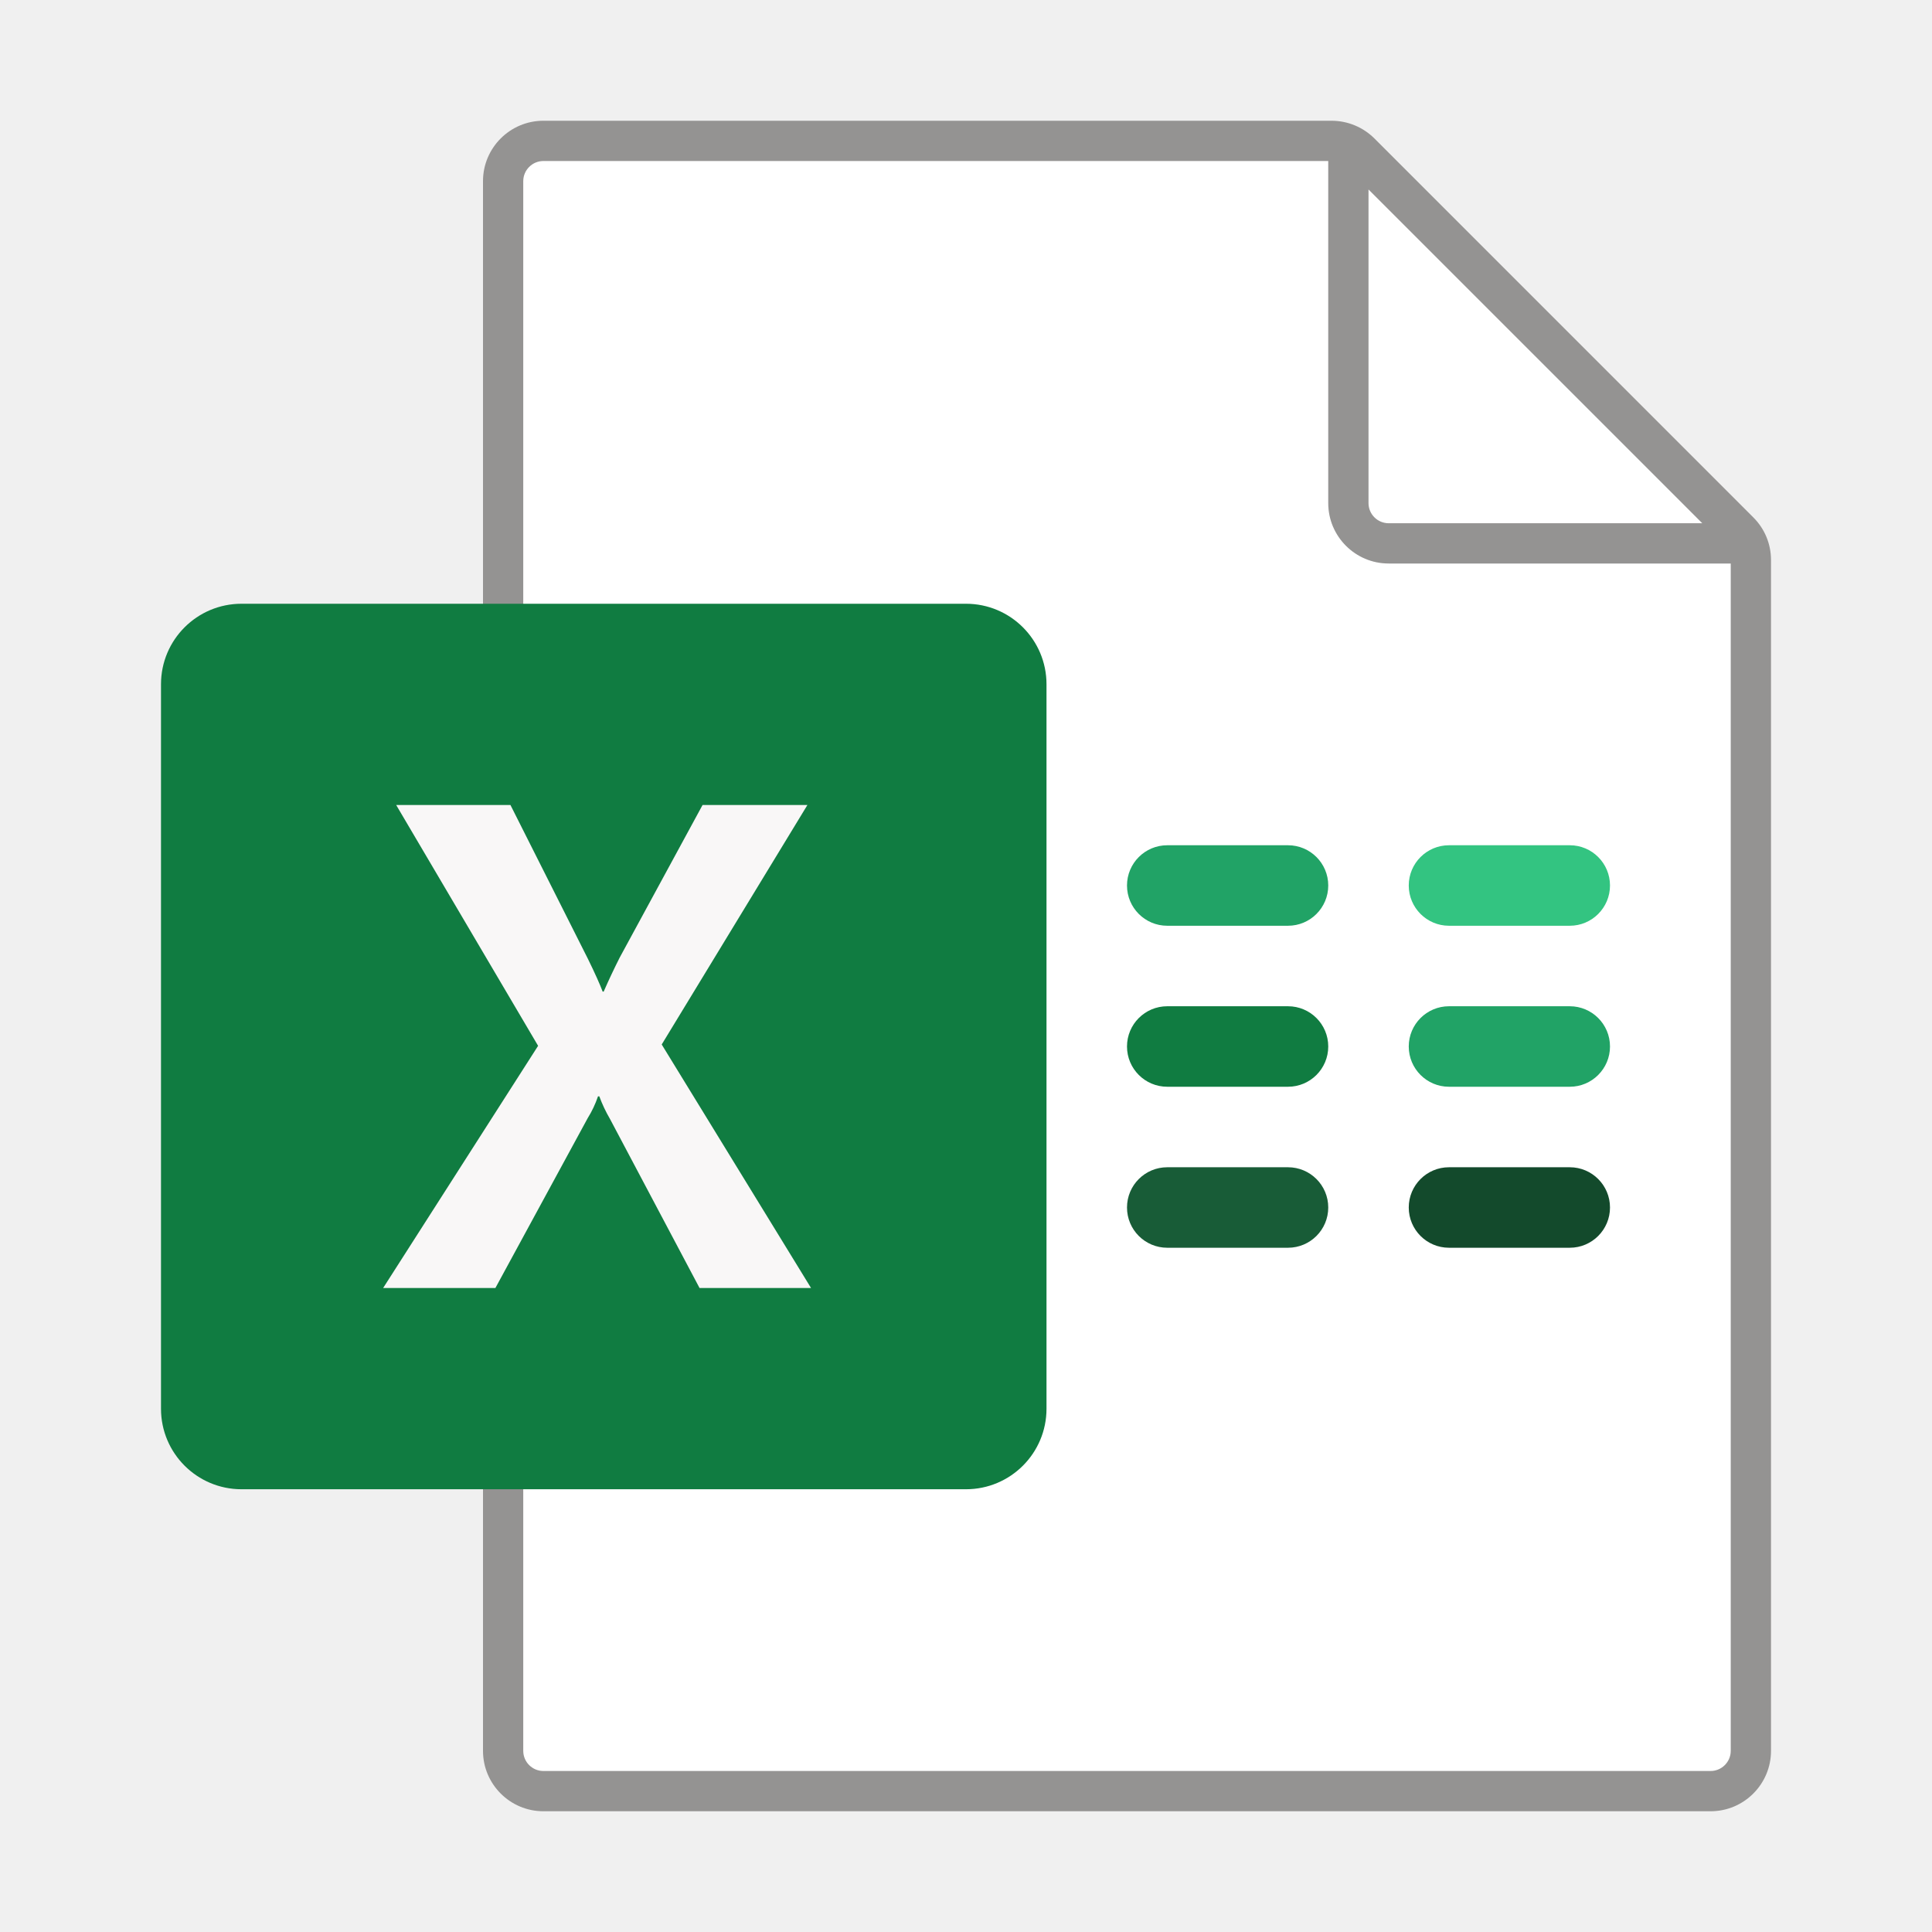
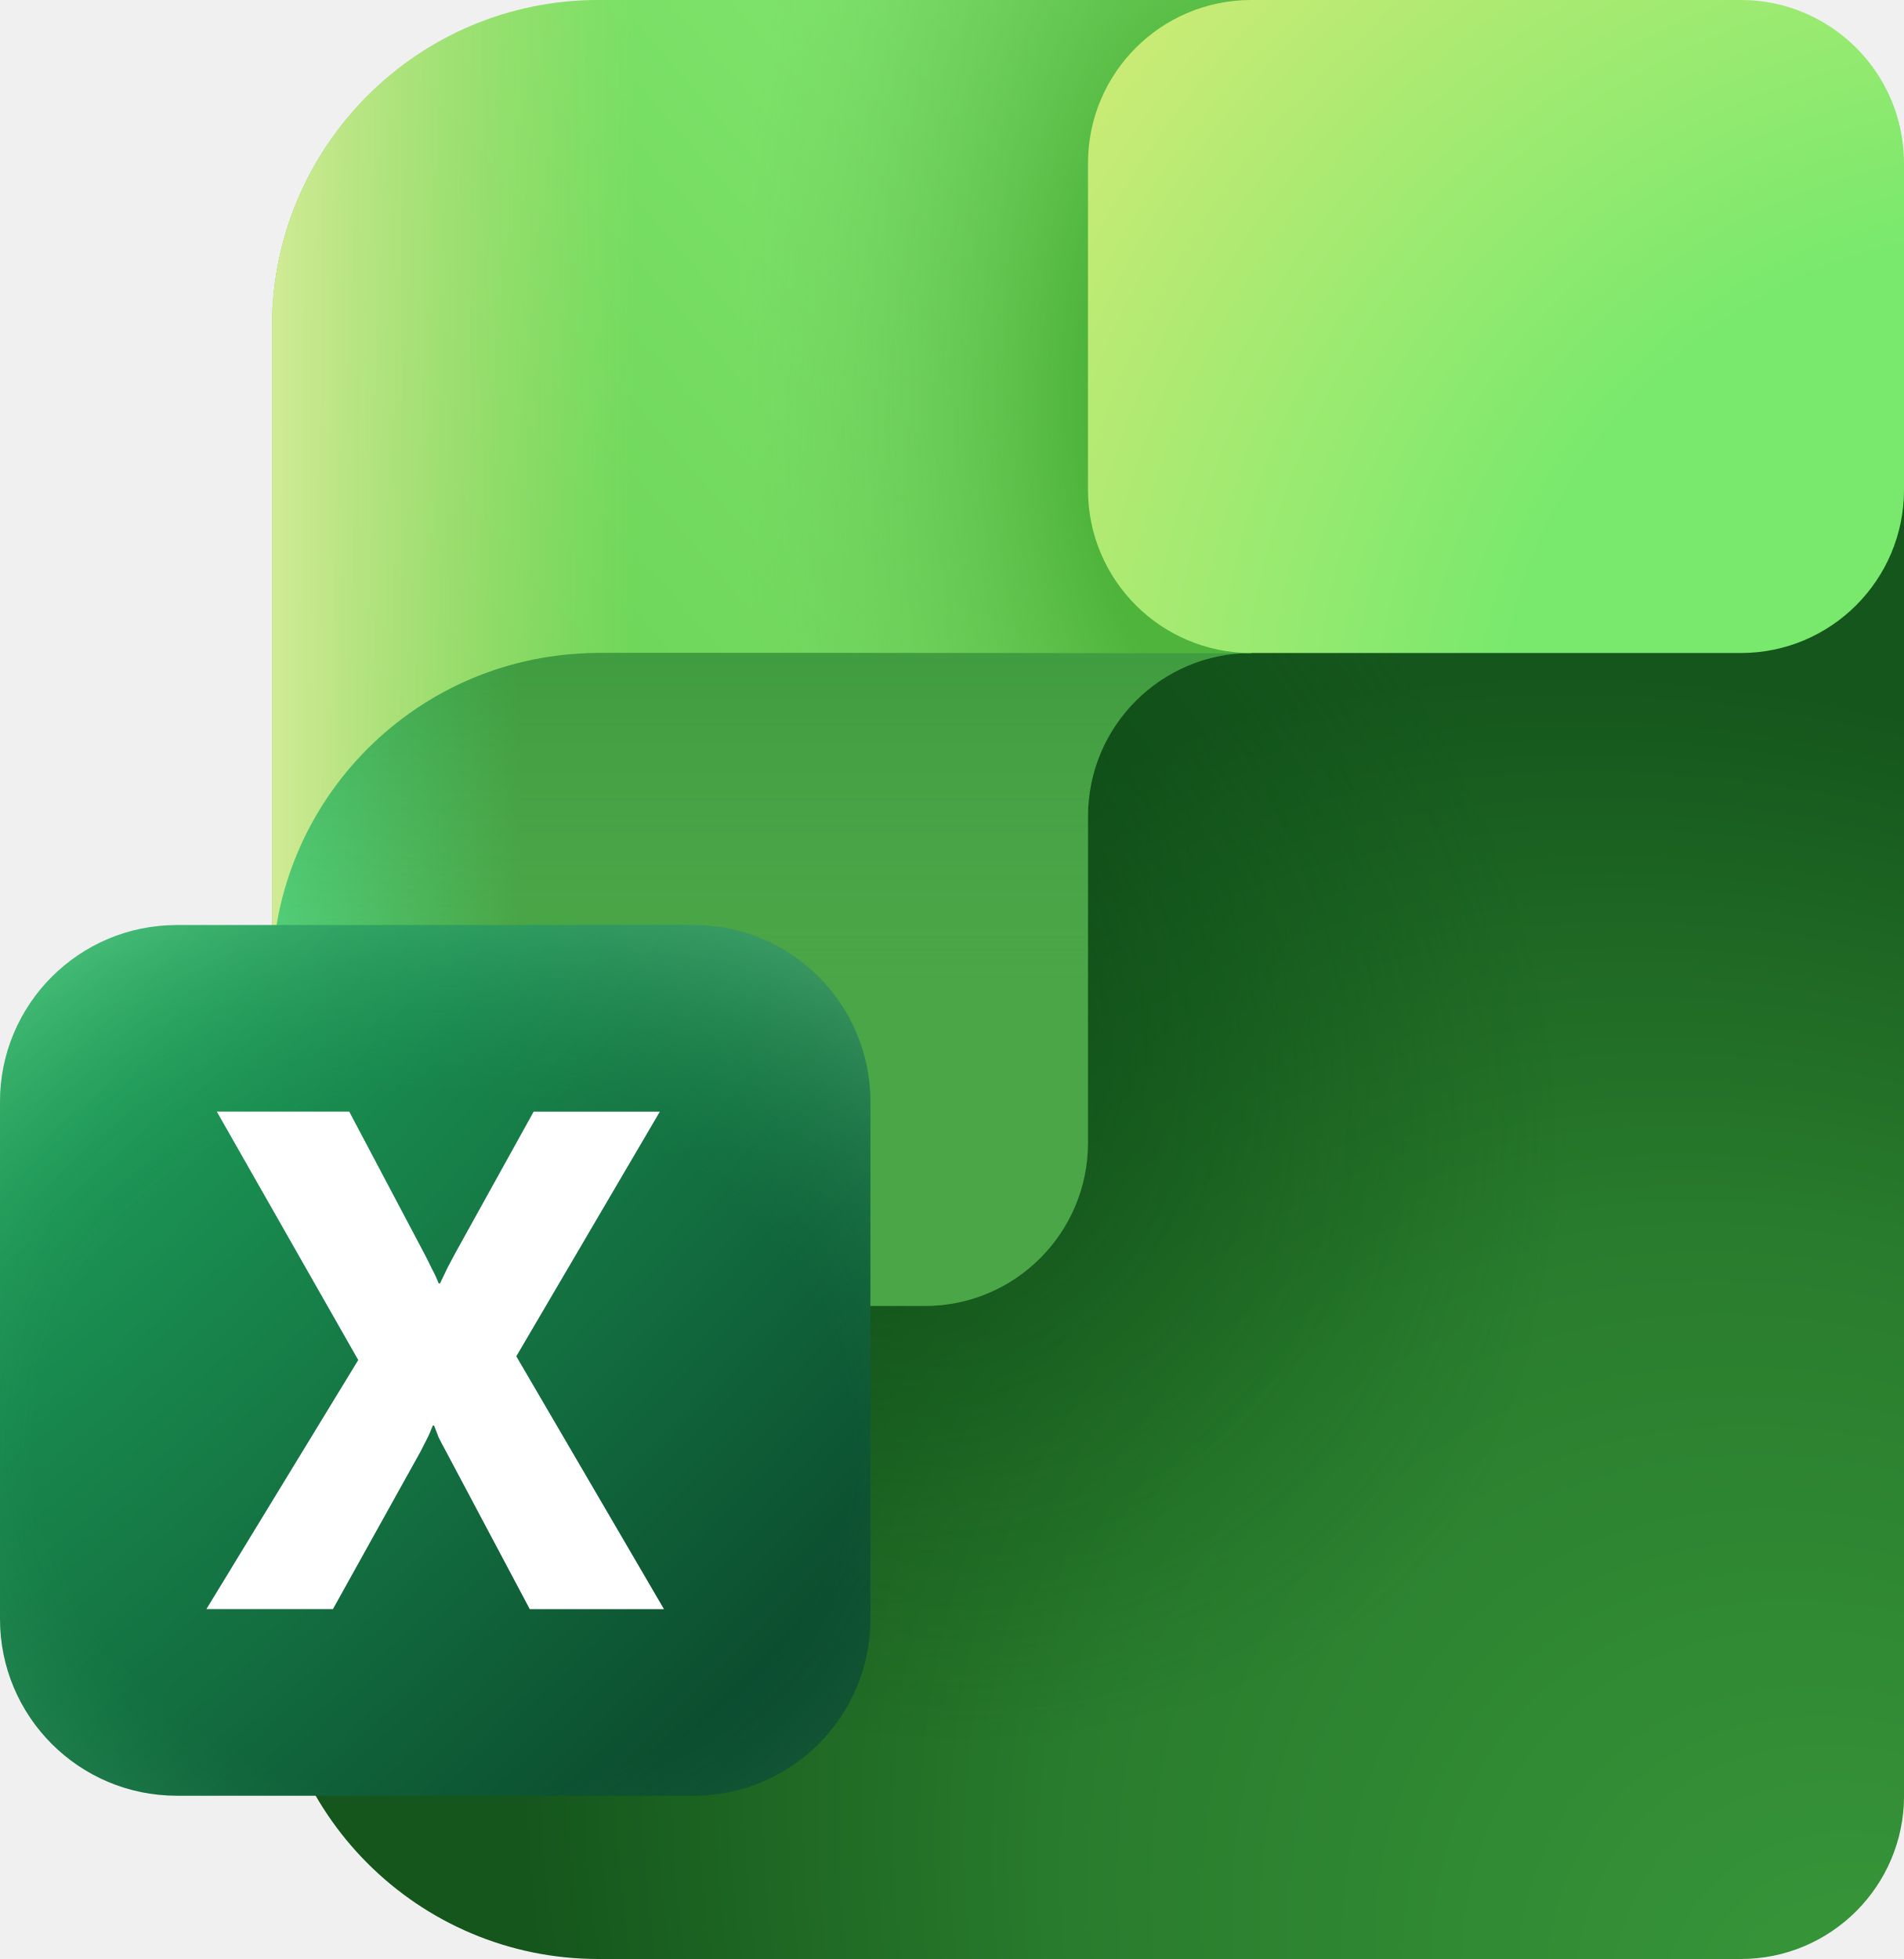
- <svg xmlns="http://www.w3.org/2000/svg" fill="none" viewBox="0 0 48 48">
-   <path fill="#fff" d="M13.5 44h29c.275 0 .5-.225.5-.5V14h-8.5c-.827 0-1.5-.673-1.5-1.5V4H13.5c-.275 0-.5.225-.5.5v39c0 .275.225.5.5.5z" />
-   <path fill="#fff" d="M42.293 13 34 4.707V12.5c0 .275.225.5.5.5h7.793z" />
-   <path fill="#605E5C" fill-rule="evenodd" d="m43.56 12.854-9.414-9.415A1.51 1.51 0 0 0 33.086 3H13.5c-.827 0-1.5.673-1.5 1.5v39c0 .827.673 1.5 1.5 1.5h29c.827 0 1.5-.673 1.5-1.5V13.914c0-.4-.156-.777-.44-1.06zM34 4.707 42.293 13H34.5a.501.501 0 0 1-.5-.5V4.707zM13.5 44h29c.275 0 .5-.225.5-.5V14h-8.5c-.827 0-1.5-.673-1.5-1.5V4H13.5c-.275 0-.5.225-.5.5v39a.5.5 0 0 0 .5.5z" clip-rule="evenodd" opacity=".64" />
-   <path fill="#134A2C" d="M39 31h-3a1 1 0 1 1 0-2h3a1 1 0 1 1 0 2z" />
-   <path fill="#185C37" d="M32 31h-3a1 1 0 1 1 0-2h3a1 1 0 1 1 0 2z" />
-   <path fill="#21A366" d="M39 27h-3a1 1 0 1 1 0-2h3a1 1 0 1 1 0 2z" />
-   <path fill="#107C41" d="M32 27h-3a1 1 0 1 1 0-2h3a1 1 0 1 1 0 2z" />
-   <path fill="#33C481" d="M39 23h-3a1 1 0 1 1 0-2h3a1 1 0 1 1 0 2z" />
-   <path fill="#21A366" d="M32 23h-3a1 1 0 1 1 0-2h3a1 1 0 1 1 0 2z" />
-   <path fill="#107C41" d="M6 37h18a2 2 0 0 0 2-2V17a2 2 0 0 0-2-2H6a2 2 0 0 0-2 2v18a2 2 0 0 0 2 2z" />
-   <path fill="#F9F7F7" d="m9.519 32 3.85-6.017L9.843 20h2.839l1.926 3.825c.177.362.298.633.365.811h.025c.127-.29.26-.572.398-.845L17.455 20h2.605l-3.62 5.95L20.15 32h-2.77l-2.225-4.2a3.514 3.514 0 0 1-.265-.561h-.033a2.61 2.61 0 0 1-.257.543L12.308 32h-2.79z" />
+ <svg xmlns="http://www.w3.org/2000/svg" width="486px" height="500px" viewBox="0 0 486 500" version="1.1">
+   <defs>
+     <radialGradient id="radial0" gradientUnits="userSpaceOnUse" cx="-746.66" cy="781.44" fx="-746.66" fy="781.44" r="13.89" gradientTransform="matrix(-28.32595,-29.80763,-23.11916,21.97986,-2596.39,-38900.309)">
+       <stop offset="0.06" style="stop-color:rgb(21.569%,58.431%,22.353%);stop-opacity:1;" />
+       <stop offset="0.42" style="stop-color:rgb(16.078%,48.627%,17.647%);stop-opacity:1;" />
+       <stop offset="0.7" style="stop-color:rgb(8.235%,33.725%,10.98%);stop-opacity:1;" />
+     </radialGradient>
+     <radialGradient id="radial1" gradientUnits="userSpaceOnUse" cx="-773.19" cy="771.25" fx="-773.19" fy="771.25" r="13.89" gradientTransform="matrix(-11.97612,-11.58137,-8.958526,9.268059,-2155.12,-15858.88)">
+       <stop offset="0" style="stop-color:rgb(2.745%,23.137%,6.275%);stop-opacity:0.698;" />
+       <stop offset="0.99" style="stop-color:rgb(3.137%,29.02%,7.451%);stop-opacity:0;" />
+     </radialGradient>
+     <linearGradient id="linear0" gradientUnits="userSpaceOnUse" x1="69.43" y1="210.33" x2="260.84" y2="210.33" gradientTransform="matrix(1,0,0,-1,0,502)">
+       <stop offset="0" style="stop-color:rgb(32.157%,81.961%,48.627%);stop-opacity:1;" />
+       <stop offset="0.33" style="stop-color:rgb(29.02%,65.098%,27.843%);stop-opacity:1;" />
+     </linearGradient>
+     <linearGradient id="linear1" gradientUnits="userSpaceOnUse" x1="194.4" y1="335.33" x2="194.4" y2="161.68" gradientTransform="matrix(1,0,0,-1,0,502)">
+       <stop offset="0" style="stop-color:rgb(16.078%,52.157%,18.431%);stop-opacity:0.302;" />
+       <stop offset="0.5" style="stop-color:rgb(29.02%,65.098%,27.843%);stop-opacity:0;" />
+     </linearGradient>
+     <linearGradient id="linear2" gradientUnits="userSpaceOnUse" x1="80.49" y1="297.22" x2="311.45" y2="497.54" gradientTransform="matrix(1,0,0,-1,0,502)">
+       <stop offset="0" style="stop-color:rgb(40%,81.569%,32.157%);stop-opacity:1;" />
+       <stop offset="1" style="stop-color:rgb(52.157%,91.373%,44.706%);stop-opacity:1;" />
+     </linearGradient>
+     <radialGradient id="radial2" gradientUnits="userSpaceOnUse" cx="-824.11" cy="810.99" fx="-824.11" fy="810.99" r="13.89" gradientTransform="matrix(-9.02,-0.000000000000001105,-0.000000000000002338,19.09,-7120.4,-15378.69)">
+       <stop offset="0.29" style="stop-color:rgb(30.588%,70.588%,23.137%);stop-opacity:1;" />
+       <stop offset="1" style="stop-color:rgb(44.706%,80%,38.039%);stop-opacity:0;" />
+     </radialGradient>
+     <linearGradient id="linear3" gradientUnits="userSpaceOnUse" x1="182.11" y1="377" x2="69.43" y2="377" gradientTransform="matrix(1,0,0,-1,0,502)">
+       <stop offset="0.18" style="stop-color:rgb(75.294%,87.843%,45.882%);stop-opacity:0;" />
+       <stop offset="1" style="stop-color:rgb(81.961%,92.157%,58.431%);stop-opacity:1;" />
+     </linearGradient>
+     <radialGradient id="radial3" gradientUnits="userSpaceOnUse" cx="-769.14" cy="808.9" fx="-769.14" fy="808.9" r="13.89" gradientTransform="matrix(-16.9077,-13.68182,13.64112,-16.86345,-23523.369,3309.71)">
+       <stop offset="0.44" style="stop-color:rgb(47.451%,91.373%,42.745%);stop-opacity:1;" />
+       <stop offset="1" style="stop-color:rgb(81.569%,92.157%,46.275%);stop-opacity:1;" />
+     </radialGradient>
+     <radialGradient id="radial4" gradientUnits="userSpaceOnUse" cx="-675.64" cy="793.28" fx="-675.64" fy="793.28" r="13.89" gradientTransform="matrix(15.99197,15.99755,45.54153,-45.54797,-25315.85,47178.18)">
+       <stop offset="0" style="stop-color:rgb(12.549%,65.882%,36.863%);stop-opacity:1;" />
+       <stop offset="0.94" style="stop-color:rgb(3.529%,26.667%,16.471%);stop-opacity:1;" />
+     </radialGradient>
+     <radialGradient id="radial5" gradientUnits="userSpaceOnUse" cx="-657.62" cy="853.99" fx="-657.62" fy="853.99" r="13.89" gradientTransform="matrix(0.000000000000000686,11.2,12.9,-0.00000000000000079,-10902.85,7734.8)">
+       <stop offset="0.58" style="stop-color:rgb(20%,65.098%,38.431%);stop-opacity:0;" />
+       <stop offset="0.97" style="stop-color:rgb(59.608%,94.118%,69.02%);stop-opacity:0.302;" />
+     </radialGradient>
+   </defs>
+   <g id="surface1">
+     <path style=" stroke:none;fill-rule:nonzero;fill:url(#radial0);" d="M 69.43 159.719 C 69.43 125.199 97.41 97.219 131.922 97.219 L 486.012 97.219 L 486.012 458.328 C 486.012 481.34 467.359 500 444.352 500 L 152.738 500 C 106.73 500 69.43 462.691 69.43 416.672 Z M 69.43 159.719 " />
+     <path style=" stroke:none;fill-rule:nonzero;fill:url(#radial1);" d="M 69.43 159.719 C 69.43 125.199 97.41 97.219 131.922 97.219 L 486.012 97.219 L 486.012 458.328 C 486.012 481.34 467.359 500 444.352 500 L 152.738 500 C 106.73 500 69.43 462.691 69.43 416.672 Z M 69.43 159.719 " />
+     <path style=" stroke:none;fill-rule:nonzero;fill:url(#linear0);" d="M 69.43 229.172 C 69.43 194.648 97.41 166.672 131.922 166.672 L 319.379 166.672 C 296.371 166.672 277.719 185.328 277.719 208.34 L 277.719 291.672 C 277.719 314.68 259.07 333.34 236.059 333.34 L 152.75 333.34 C 106.738 333.34 69.441 370.648 69.441 416.672 L 69.441 229.172 Z M 69.43 229.172 " />
+     <path style=" stroke:none;fill-rule:nonzero;fill:url(#linear1);" d="M 69.43 229.172 C 69.43 194.648 97.41 166.672 131.922 166.672 L 319.379 166.672 C 296.371 166.672 277.719 185.328 277.719 208.34 L 277.719 291.672 C 277.719 314.68 259.07 333.34 236.059 333.34 L 152.75 333.34 C 106.738 333.34 69.441 370.648 69.441 416.672 L 69.441 229.172 Z M 69.43 229.172 " />
+     <path style=" stroke:none;fill-rule:nonzero;fill:url(#linear2);" d="M 69.43 83.328 C 69.43 37.309 106.73 0 152.738 0 L 319.371 0 L 319.371 166.672 L 152.738 166.672 C 106.73 166.672 69.43 203.98 69.43 250 Z M 69.43 83.328 " />
+     <path style=" stroke:none;fill-rule:nonzero;fill:url(#radial2);" d="M 69.43 83.328 C 69.43 37.309 106.73 0 152.738 0 L 319.371 0 L 319.371 166.672 L 152.738 166.672 C 106.73 166.672 69.43 203.98 69.43 250 Z M 69.43 83.328 " />
+     <path style=" stroke:none;fill-rule:nonzero;fill:url(#linear3);" d="M 69.43 83.328 C 69.43 37.309 106.73 0 152.738 0 L 319.371 0 L 319.371 166.672 L 152.738 166.672 C 106.73 166.672 69.43 203.98 69.43 250 Z M 69.43 83.328 " />
+     <path style=" stroke:none;fill-rule:nonzero;fill:url(#radial3);" d="M 319.371 0 L 444.34 0 C 467.348 0 486 18.652 486 41.66 L 486 125.012 C 486 148.02 467.348 166.672 444.34 166.672 L 319.371 166.672 C 296.363 166.672 277.711 148.02 277.711 125.012 L 277.711 41.66 C 277.711 18.652 296.363 0 319.371 0 Z M 319.371 0 " />
+     <path style=" stroke:none;fill-rule:nonzero;fill:url(#radial4);" d="M 45.129 236.109 L 177.039 236.109 C 201.965 236.109 222.172 256.316 222.172 281.238 L 222.172 413.199 C 222.172 438.125 201.965 458.328 177.039 458.328 L 45.129 458.328 C 20.207 458.328 0 438.125 0 413.199 L 0 281.238 C 0 256.316 20.207 236.109 45.129 236.109 Z M 45.129 236.109 " />
+     <path style=" stroke:none;fill-rule:nonzero;fill:url(#radial5);" d="M 45.129 236.109 L 177.039 236.109 C 201.965 236.109 222.172 256.316 222.172 281.238 L 222.172 413.199 C 222.172 438.125 201.965 458.328 177.039 458.328 L 45.129 458.328 C 20.207 458.328 0 438.125 0 413.199 L 0 281.238 C 0 256.316 20.207 236.109 45.129 236.109 Z M 45.129 236.109 " />
+     <path style=" stroke:none;fill-rule:nonzero;fill:rgb(100%,100%,100%);fill-opacity:1;" d="M 169.48 410.711 L 135.23 410.711 L 113.73 370.238 C 112.961 368.82 112.371 367.699 111.961 366.871 C 111.609 365.988 111.219 364.98 110.809 363.859 L 110.461 363.859 C 109.93 365.281 109.43 366.43 108.961 367.309 C 108.488 368.199 107.93 369.289 107.281 370.59 L 84.98 410.699 L 52.68 410.699 L 91.441 347.121 L 55.34 283.719 L 89.141 283.719 L 108.25 319.852 C 109.02 321.328 109.672 322.629 110.199 323.75 C 110.789 324.809 111.379 326.078 111.969 327.559 L 112.32 327.559 C 113.141 325.852 113.789 324.488 114.27 323.488 C 114.801 322.488 115.512 321.16 116.391 319.512 L 136.211 283.738 L 168.422 283.738 L 131.789 346.172 L 169.488 410.719 Z M 169.48 410.711 " />
+   </g>
</svg>
